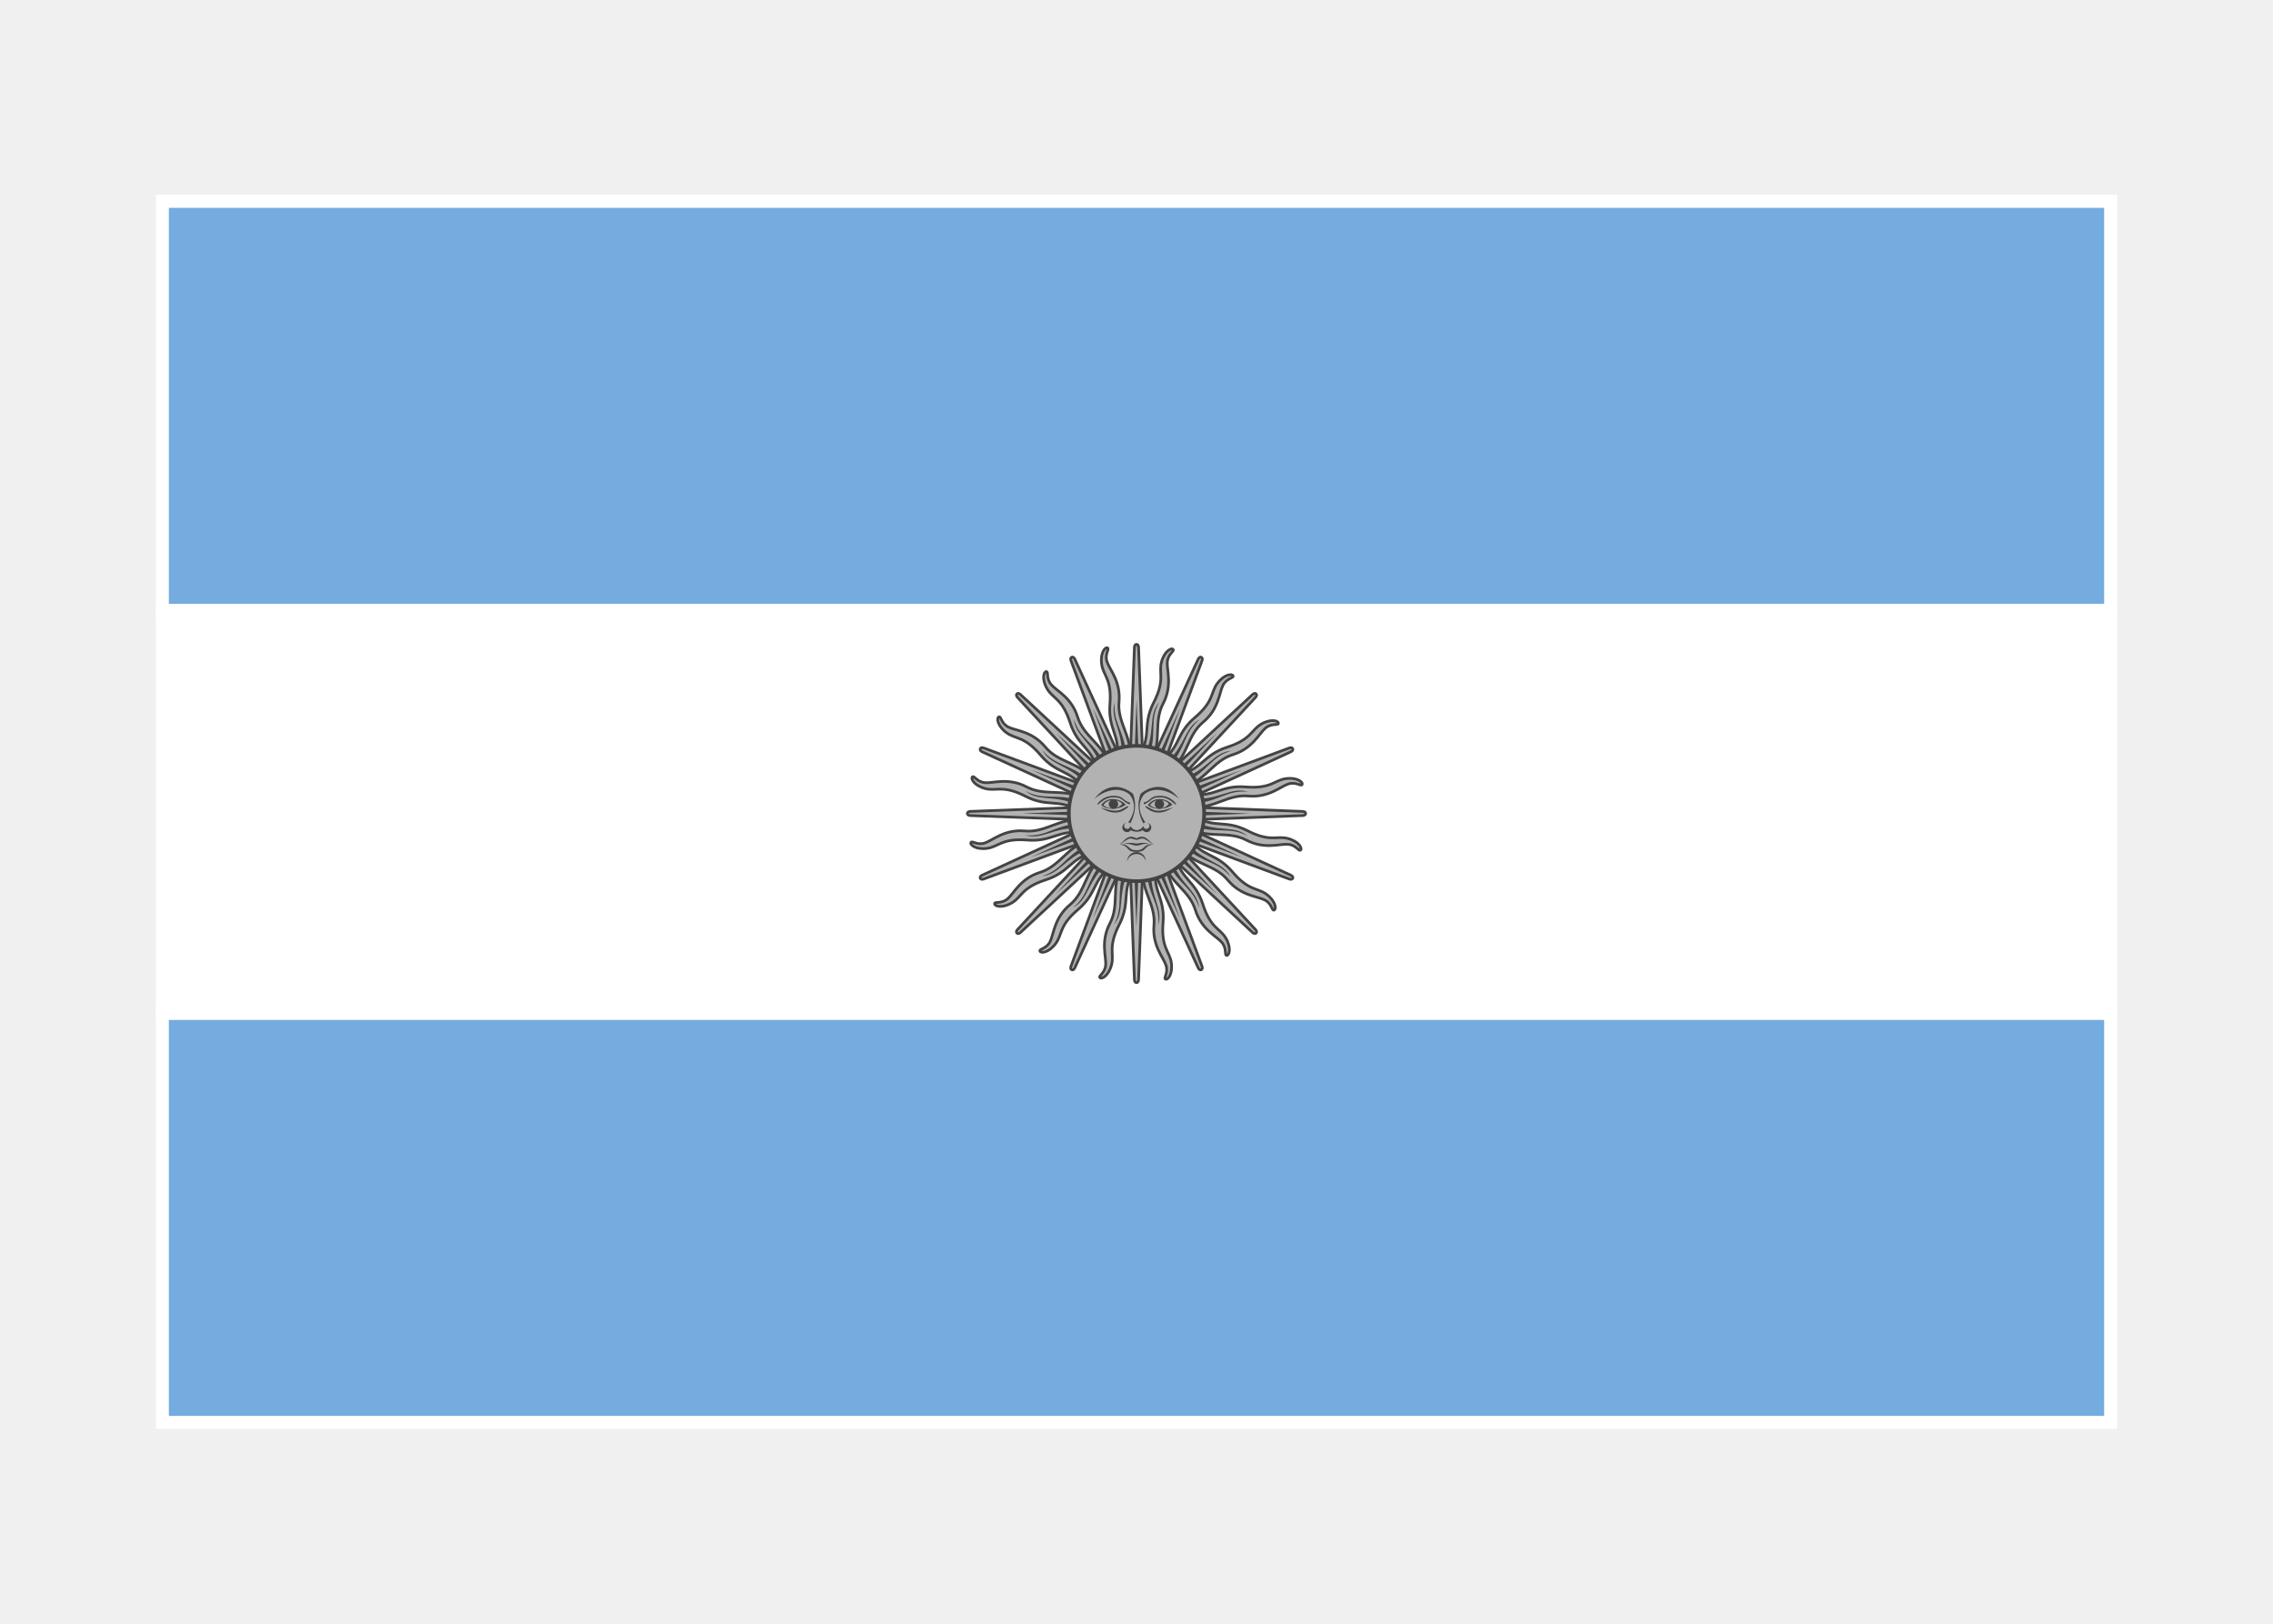
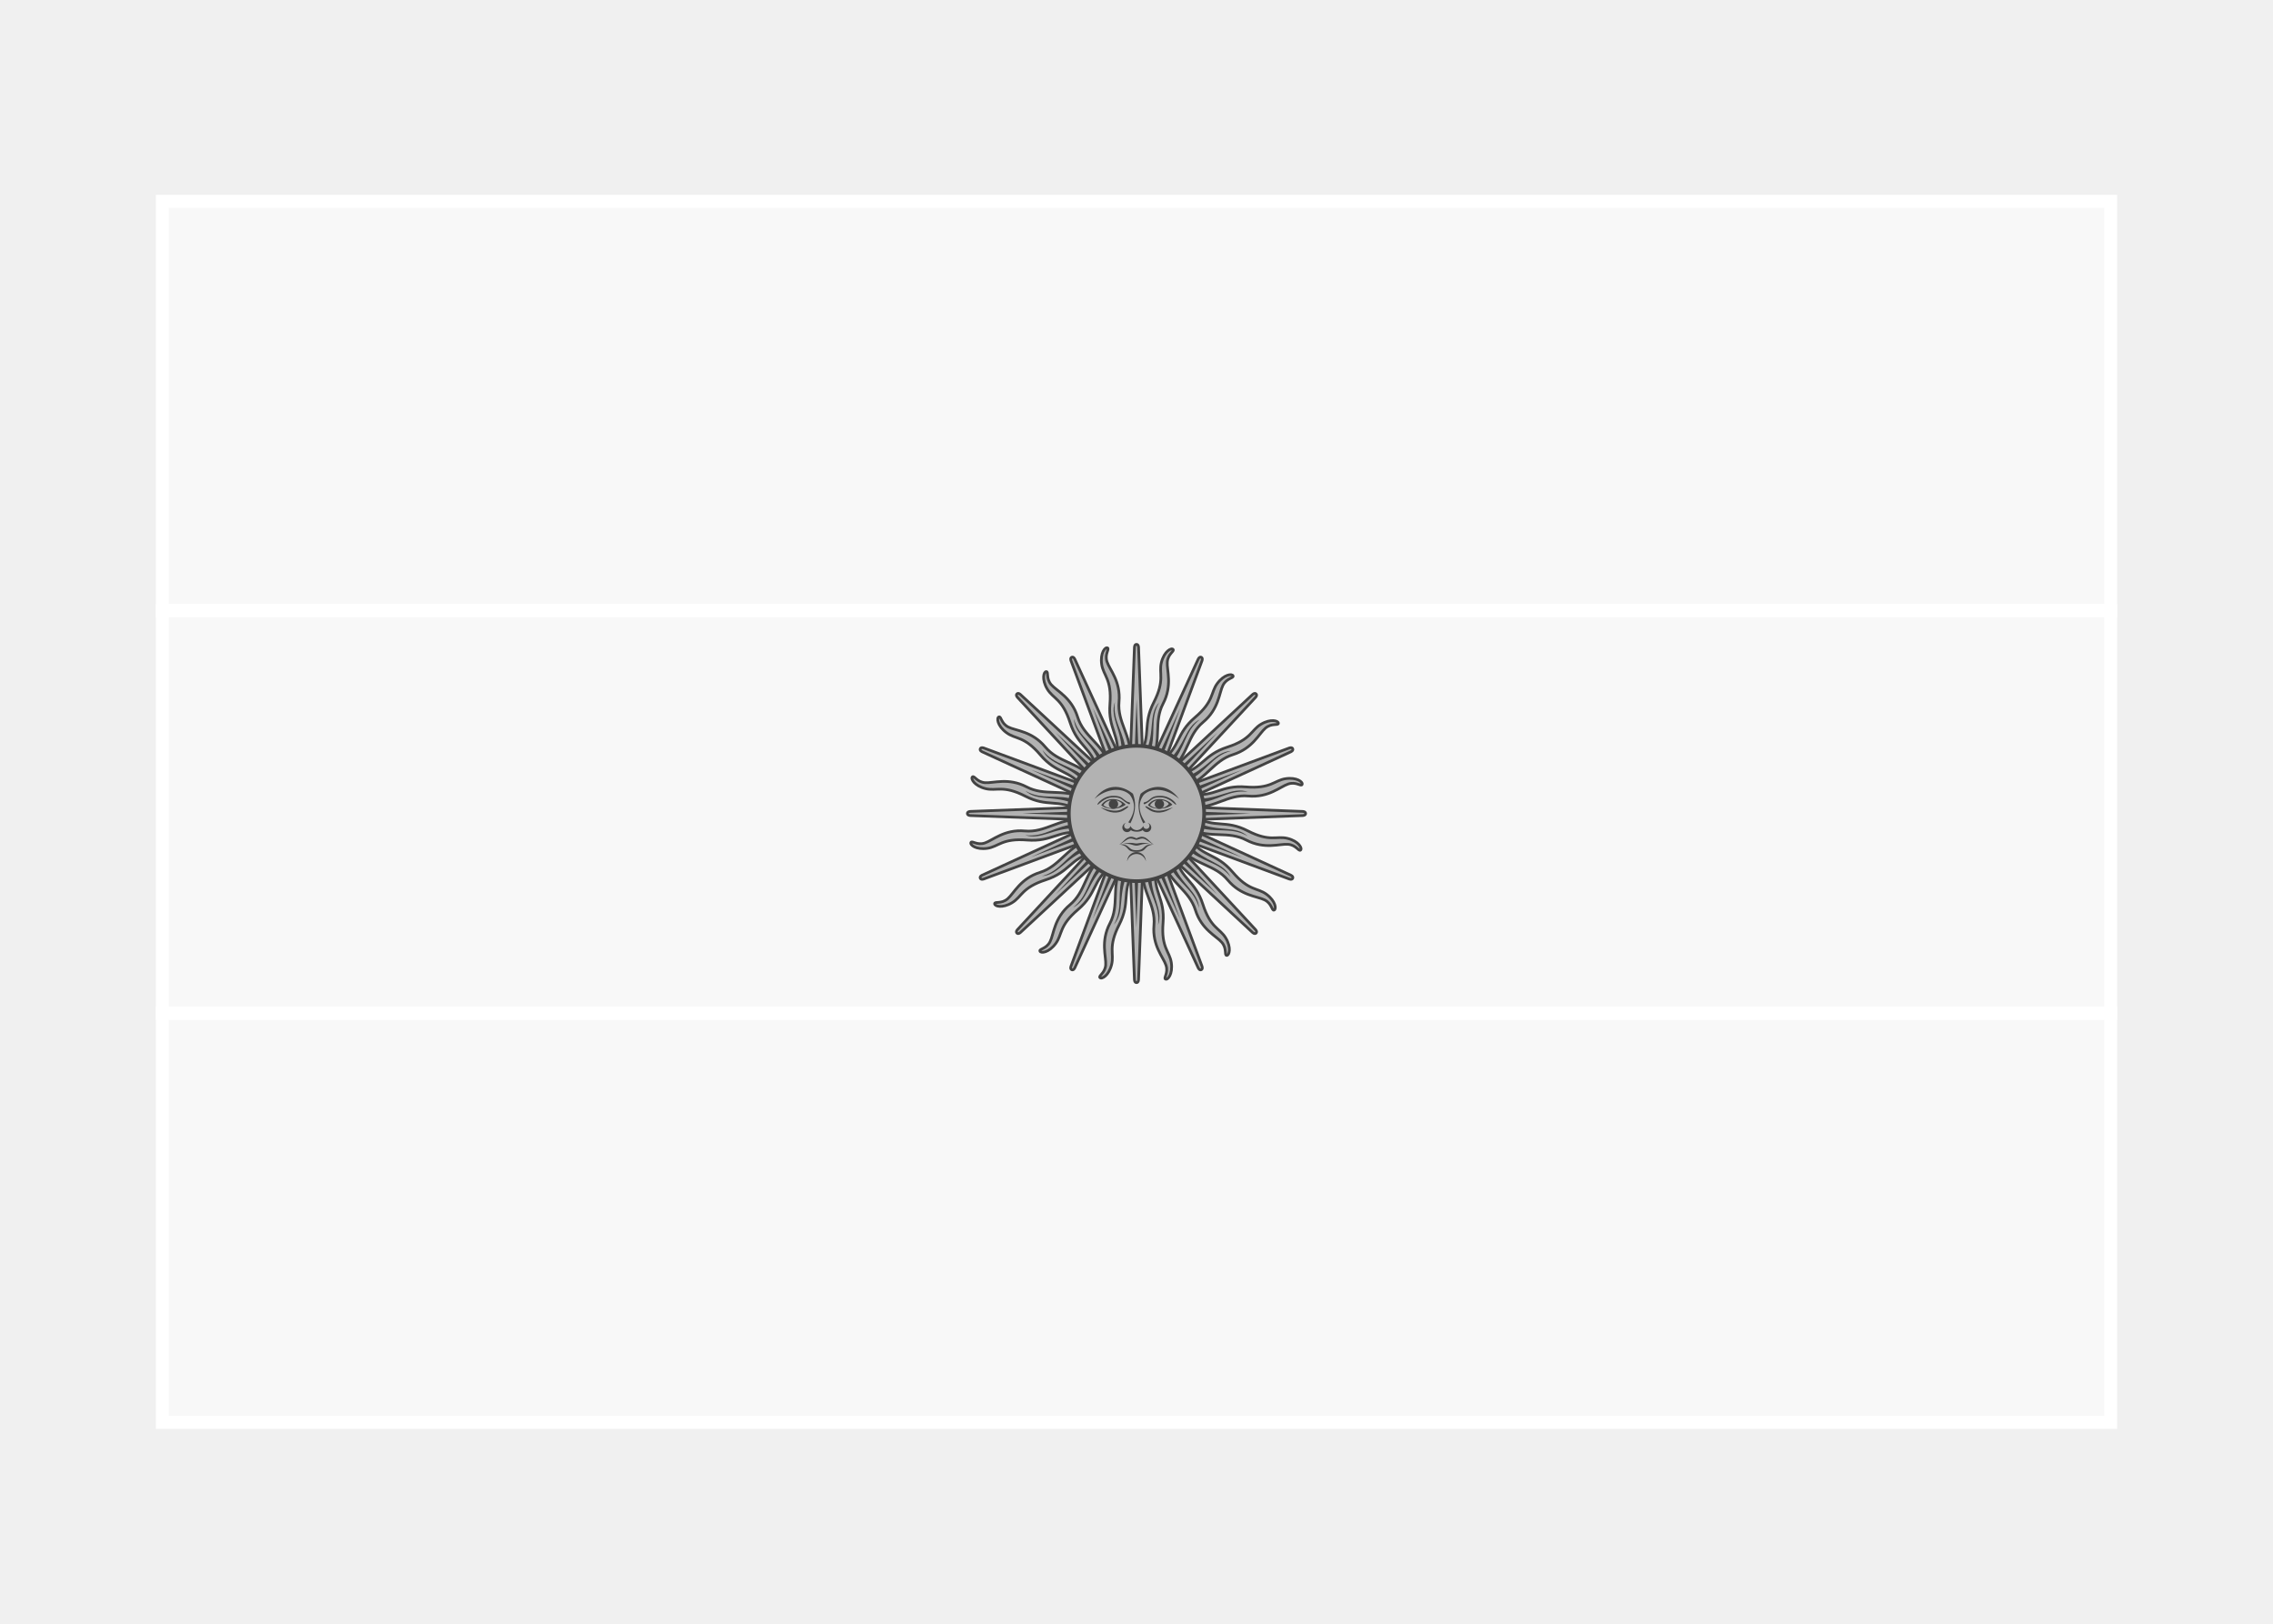
<svg xmlns="http://www.w3.org/2000/svg" width="350" height="250" viewBox="0 0 350 250" fill="none">
  <g id="flag / south america / argentina / b">
    <g id="argentina b">
      <g id="sky">
-         <path fill-rule="evenodd" clip-rule="evenodd" d="M325 94H25V31H325V94ZM325 219H25V156H325V219Z" fill="#74ACDF " fill-opacity="1" />
+         <path fill-rule="evenodd" clip-rule="evenodd" d="M325 94H25V31H325V94ZM325 219H25V156H325V219Z" fill="white" fill-opacity="0.5" />
        <path d="M25 94H24V95H25V94ZM325 94V95H326V94H325ZM25 31V30H24V31H25ZM325 31H326V30H325V31ZM25 219H24V220H25V219ZM325 219V220H326V219H325ZM25 156V155H24V156H25ZM325 156H326V155H325V156ZM25 95H325V93H25V95ZM24 31V94H26V31H24ZM325 30H25V32H325V30ZM326 94V31H324V94H326ZM25 220H325V218H25V220ZM24 156V219H26V156H24ZM325 155H25V157H325V155ZM326 219V156H324V219H326Z" fill="white" />
      </g>
-       <path id="white" fill-rule="evenodd" clip-rule="evenodd" d="M25 156.001H325V94.001H25V156.001Z" fill="#FFFFFF" fill-opacity="1" stroke="white" stroke-width="2" />
+       <path id="white" fill-rule="evenodd" clip-rule="evenodd" d="M25 156.001H325V94.001H25V156.001Z" fill="white" fill-opacity="0.5" stroke="white" stroke-width="2" />
      <g id="sun">
        <path id="Fill 3" fill-rule="evenodd" clip-rule="evenodd" d="M167.452 129.382C164.136 130.615 163.171 133.369 160.146 134.314C157.12 135.26 156.135 137.545 155.154 138.387C154.174 139.228 153.175 138.736 153.151 139.136C153.128 139.536 154.327 139.895 155.841 138.989C157.355 138.083 157.327 136.66 161.009 135.473C164.69 134.284 164.797 132.196 168.223 131.275M174.093 124.343L156.698 143.098C156.698 143.098 156.358 143.437 156.585 143.664C156.811 143.891 157.151 143.551 157.151 143.551L175.906 126.157" fill="#B2B2B2" />
        <path id="Path" d="M167.452 129.382C164.136 130.615 163.171 133.369 160.146 134.314C157.12 135.26 156.135 137.545 155.154 138.387C154.174 139.228 153.175 138.736 153.151 139.136C153.128 139.536 154.327 139.895 155.841 138.989C157.355 138.083 157.327 136.66 161.009 135.473C164.69 134.284 164.797 132.196 168.223 131.275" stroke="#434343" stroke-width="0.417" />
        <path id="Path_2" d="M174.093 124.343L156.698 143.098C156.698 143.098 156.358 143.437 156.585 143.664C156.811 143.891 157.151 143.551 157.151 143.551L175.906 126.157" stroke="#434343" stroke-width="0.417" />
        <path id="Fill 5" fill-rule="evenodd" clip-rule="evenodd" d="M169.608 131.956C167.016 134.364 167.178 137.277 164.745 139.308C162.312 141.341 162.276 143.829 161.692 144.981C161.108 146.134 159.997 146.061 160.129 146.44C160.26 146.819 161.505 146.691 162.557 145.275C163.609 143.859 163.039 142.555 165.986 140.049C168.933 137.542 168.232 135.572 171.045 133.41M173.815 124.76L164.921 148.743C164.921 148.743 164.737 149.187 165.033 149.31C165.329 149.433 165.513 148.988 165.513 148.988L176.184 125.741" fill="#B2B2B2" />
        <path id="Path_3" d="M169.608 131.956C167.016 134.364 167.178 137.277 164.745 139.308C162.312 141.341 162.276 143.829 161.692 144.981C161.108 146.134 159.997 146.061 160.129 146.44C160.26 146.819 161.505 146.691 162.557 145.275C163.609 143.859 163.039 142.555 165.986 140.049C168.933 137.542 168.232 135.572 171.045 133.41" stroke="#434343" stroke-width="0.417" />
        <path id="Path_4" d="M173.815 124.76L164.921 148.743C164.921 148.743 164.737 149.187 165.033 149.31C165.329 149.433 165.513 148.988 165.513 148.988L176.184 125.741" stroke="#434343" stroke-width="0.417" />
        <path id="Fill 7" fill-rule="evenodd" clip-rule="evenodd" d="M175.929 133.805C175.799 137.34 177.974 139.285 177.689 142.442C177.406 145.6 179.14 147.385 179.542 148.612C179.944 149.84 179.107 150.574 179.467 150.749C179.829 150.924 180.619 149.954 180.361 148.208C180.104 146.463 178.779 145.945 179.09 142.088C179.401 138.232 177.513 137.334 177.973 133.816M173.815 125.741L184.485 148.989C184.485 148.989 184.669 149.433 184.965 149.31C185.261 149.188 185.077 148.744 185.077 148.744L176.184 124.76" fill="#B2B2B2" />
        <path id="Path_5" d="M175.929 133.805C175.799 137.34 177.974 139.285 177.689 142.442C177.406 145.6 179.14 147.385 179.542 148.612C179.944 149.84 179.107 150.574 179.467 150.749C179.829 150.924 180.619 149.954 180.361 148.208C180.104 146.463 178.779 145.945 179.09 142.088C179.401 138.232 177.513 137.334 177.973 133.816" stroke="#434343" stroke-width="0.417" />
        <path id="Path_6" d="M173.815 125.741L184.485 148.989C184.485 148.989 184.669 149.433 184.965 149.31C185.261 149.188 185.077 148.744 185.077 148.744L176.184 124.76" stroke="#434343" stroke-width="0.417" />
        <path id="Fill 9" fill-rule="evenodd" clip-rule="evenodd" d="M172.584 133.51C171.112 136.726 172.376 139.355 170.906 142.163C169.435 144.971 170.354 147.284 170.256 148.572C170.158 149.86 169.103 150.218 169.37 150.518C169.636 150.817 170.737 150.224 171.167 148.512C171.598 146.801 170.571 145.815 172.335 142.372C174.098 138.928 172.697 137.376 174.468 134.302M173.717 125.25L174.679 150.811C174.679 150.811 174.678 151.292 174.999 151.292C175.32 151.293 175.319 150.812 175.319 150.812L176.281 125.25" fill="#B2B2B2" />
        <path id="Path_7" d="M172.584 133.51C171.112 136.726 172.376 139.355 170.906 142.163C169.435 144.971 170.354 147.284 170.256 148.572C170.158 149.86 169.103 150.218 169.37 150.518C169.636 150.817 170.737 150.224 171.167 148.512C171.598 146.801 170.571 145.815 172.335 142.372C174.098 138.928 172.697 137.376 174.468 134.302" stroke="#434343" stroke-width="0.417" />
        <path id="Path_8" d="M173.717 125.25L174.679 150.811C174.679 150.811 174.678 151.292 174.999 151.292C175.32 151.293 175.319 150.812 175.319 150.812L176.281 125.25" stroke="#434343" stroke-width="0.417" />
        <path id="Fill 11" fill-rule="evenodd" clip-rule="evenodd" d="M166.74 122.835C163.524 121.362 160.895 122.627 158.087 121.156C155.279 119.685 152.966 120.604 151.678 120.506C150.39 120.408 150.032 119.353 149.732 119.619C149.432 119.886 150.026 120.988 151.738 121.418C153.449 121.848 154.435 120.822 157.878 122.585C161.322 124.348 162.874 122.948 165.948 124.718M174.999 123.967L149.439 124.929C149.439 124.929 148.958 124.929 148.958 125.249C148.957 125.57 149.438 125.57 149.438 125.57L174.999 126.532" fill="#B2B2B2" />
        <path id="Path_9" d="M166.74 122.835C163.524 121.362 160.895 122.627 158.087 121.156C155.279 119.685 152.966 120.604 151.678 120.506C150.39 120.408 150.032 119.353 149.732 119.619C149.432 119.886 150.026 120.988 151.738 121.418C153.449 121.848 154.435 120.822 157.878 122.585C161.322 124.348 162.874 122.948 165.948 124.718" stroke="#434343" stroke-width="0.417" />
        <path id="Path_10" d="M174.999 123.967L149.439 124.929C149.439 124.929 148.958 124.929 148.958 125.249C148.957 125.57 149.438 125.57 149.438 125.57L174.999 126.532" stroke="#434343" stroke-width="0.417" />
        <path id="Fill 13" fill-rule="evenodd" clip-rule="evenodd" d="M168.294 119.858C165.885 117.266 162.973 117.429 160.942 114.995C158.909 112.562 156.421 112.526 155.269 111.942C154.116 111.358 154.189 110.247 153.81 110.379C153.431 110.51 153.558 111.755 154.975 112.807C156.391 113.859 157.695 113.289 160.201 116.236C162.708 119.183 164.678 118.482 166.84 121.295M175.49 124.065L151.507 115.172C151.507 115.172 151.063 114.987 150.94 115.284C150.817 115.579 151.262 115.764 151.262 115.764L174.509 126.434" fill="#B2B2B2" />
        <path id="Path_11" d="M168.294 119.858C165.885 117.266 162.973 117.429 160.942 114.995C158.909 112.562 156.421 112.526 155.269 111.942C154.116 111.358 154.189 110.247 153.81 110.379C153.431 110.51 153.558 111.755 154.975 112.807C156.391 113.859 157.695 113.289 160.201 116.236C162.708 119.183 164.678 118.482 166.84 121.295" stroke="#434343" stroke-width="0.417" />
        <path id="Path_12" d="M175.49 124.065L151.507 115.172C151.507 115.172 151.063 114.987 150.94 115.284C150.817 115.579 151.262 115.764 151.262 115.764L174.509 126.434" stroke="#434343" stroke-width="0.417" />
        <path id="Fill 15" fill-rule="evenodd" clip-rule="evenodd" d="M170.868 117.702C169.635 114.386 166.881 113.422 165.936 110.396C164.99 107.37 162.705 106.385 161.863 105.404C161.022 104.424 161.514 103.425 161.114 103.402C160.713 103.378 160.355 104.577 161.261 106.091C162.167 107.606 163.589 107.577 164.777 111.259C165.966 114.941 168.054 115.048 168.975 118.473M175.907 124.343L157.152 106.949C157.152 106.949 156.813 106.608 156.586 106.835C156.359 107.061 156.699 107.402 156.699 107.402L174.093 126.156" fill="#B2B2B2" />
        <path id="Path_13" d="M170.868 117.702C169.635 114.386 166.881 113.422 165.936 110.396C164.99 107.37 162.705 106.385 161.863 105.404C161.022 104.424 161.514 103.425 161.114 103.402C160.713 103.378 160.355 104.577 161.261 106.091C162.167 107.606 163.589 107.577 164.777 111.259C165.966 114.941 168.054 115.048 168.975 118.473" stroke="#434343" stroke-width="0.417" />
        <path id="Path_14" d="M175.907 124.343L157.152 106.949C157.152 106.949 156.813 106.608 156.586 106.835C156.359 107.061 156.699 107.402 156.699 107.402L174.093 126.156" stroke="#434343" stroke-width="0.417" />
        <path id="Fill 17" fill-rule="evenodd" clip-rule="evenodd" d="M174.514 124.81L162.56 137.672L175.421 125.716M167.161 130.246C164.09 131.703 163.437 134.057 160.434 134.891C163.012 134.722 163.999 132.147 167.381 130.869" fill="#434343" />
        <path id="Fill 18" fill-rule="evenodd" clip-rule="evenodd" d="M174.345 125.282L174.986 142.83L175.627 125.282M172.99 134.325C171.848 137.527 173.051 139.653 171.518 142.367C173.221 140.424 172.098 137.906 173.586 134.611" fill="#434343" />
        <path id="Fill 19" fill-rule="evenodd" clip-rule="evenodd" d="M174.383 125.029L168.26 141.486L175.568 125.519M169.67 132.866C167.389 135.387 167.688 137.811 165.232 139.731C167.549 138.588 167.475 135.832 170.111 133.357" fill="#434343" />
        <path id="Fill 20" fill-rule="evenodd" clip-rule="evenodd" d="M166.445 126.179C162.91 126.049 160.965 128.224 157.808 127.94C154.65 127.656 152.865 129.39 151.638 129.792C150.41 130.195 149.675 129.357 149.501 129.718C149.326 130.079 150.296 130.869 152.042 130.611C153.787 130.354 154.305 129.029 158.162 129.34C162.018 129.651 162.916 127.763 166.434 128.223M174.509 124.065L151.261 134.735C151.261 134.735 150.817 134.919 150.94 135.215C151.062 135.512 151.506 135.327 151.506 135.327L175.49 126.434" fill="#B2B2B2" />
        <path id="Path_15" d="M166.445 126.179C162.91 126.049 160.965 128.224 157.808 127.94C154.65 127.656 152.865 129.39 151.638 129.792C150.41 130.195 149.675 129.357 149.501 129.718C149.326 130.079 150.296 130.869 152.042 130.611C153.787 130.354 154.305 129.029 158.162 129.34C162.018 129.651 162.916 127.763 166.434 128.223" stroke="#434343" stroke-width="0.417" />
        <path id="Path_16" d="M174.509 124.065L151.261 134.735C151.261 134.735 150.817 134.919 150.94 135.215C151.062 135.512 151.506 135.327 151.506 135.327L175.49 126.434" stroke="#434343" stroke-width="0.417" />
        <path id="Fill 22" fill-rule="evenodd" clip-rule="evenodd" d="M174.72 124.658L158.753 131.965L175.211 125.842M165.846 126.866C162.451 127.036 160.947 128.962 157.853 128.583C160.3 129.413 162.197 127.412 165.811 127.526" fill="#434343" />
        <path id="Fill 23" fill-rule="evenodd" clip-rule="evenodd" d="M174.968 124.596L157.42 125.237L174.968 125.878M165.924 123.24C162.722 122.098 160.597 123.301 157.883 121.768C159.826 123.471 162.344 122.348 165.639 123.836" fill="#434343" />
        <path id="Fill 24" fill-rule="evenodd" clip-rule="evenodd" d="M175.221 124.633L158.764 118.51L174.731 125.818M167.384 119.92C164.863 117.64 162.439 117.938 160.519 115.483C161.662 117.8 164.418 117.726 166.893 120.362" fill="#434343" />
        <path id="Fill 25" fill-rule="evenodd" clip-rule="evenodd" d="M175.44 124.764L162.578 112.81L174.534 125.671M170.003 117.412C168.547 114.34 166.193 113.688 165.359 110.684C165.528 113.262 168.103 114.249 169.381 117.631" fill="#434343" />
        <path id="Fill 26" fill-rule="evenodd" clip-rule="evenodd" d="M174.071 116.695C174.201 113.16 172.026 111.215 172.31 108.058C172.594 104.901 170.86 103.116 170.458 101.888C170.055 100.66 170.893 99.926 170.532 99.751C170.171 99.576 169.381 100.547 169.638 102.292C169.896 104.038 171.221 104.556 170.909 108.412C170.599 112.268 172.487 113.166 172.027 116.684M176.185 124.759L165.514 101.512C165.514 101.512 165.331 101.068 165.035 101.19C164.738 101.312 164.923 101.757 164.923 101.757L173.816 125.74" fill="#B2B2B2" />
        <path id="Path_17" d="M174.071 116.695C174.201 113.16 172.026 111.215 172.31 108.058C172.594 104.901 170.86 103.116 170.458 101.888C170.055 100.66 170.893 99.926 170.532 99.751C170.171 99.576 169.381 100.547 169.638 102.292C169.896 104.038 171.221 104.556 170.909 108.412C170.599 112.268 172.487 113.166 172.027 116.684" stroke="#434343" stroke-width="0.417" />
        <path id="Path_18" d="M176.185 124.759L165.514 101.512C165.514 101.512 165.331 101.068 165.035 101.19C164.738 101.312 164.923 101.757 164.923 101.757L173.816 125.74" stroke="#434343" stroke-width="0.417" />
        <path id="Fill 28" fill-rule="evenodd" clip-rule="evenodd" d="M177.415 116.991C178.888 113.774 177.623 111.146 179.094 108.338C180.565 105.529 179.646 103.216 179.744 101.928C179.842 100.64 180.897 100.282 180.63 99.982C180.364 99.683 179.262 100.277 178.832 101.988C178.402 103.699 179.428 104.685 177.665 108.129C175.901 111.572 177.302 113.124 175.532 116.198M176.282 125.25L175.321 99.689C175.321 99.689 175.321 99.208 175.001 99.208C174.68 99.208 174.68 99.688 174.68 99.688L173.718 125.25" fill="#B2B2B2" />
        <path id="Path_19" d="M177.415 116.991C178.888 113.774 177.623 111.146 179.094 108.338C180.565 105.529 179.646 103.216 179.744 101.928C179.842 100.64 180.897 100.282 180.63 99.982C180.364 99.683 179.262 100.277 178.832 101.988C178.402 103.699 179.428 104.685 177.665 108.129C175.901 111.572 177.302 113.124 175.532 116.198" stroke="#434343" stroke-width="0.417" />
        <path id="Path_20" d="M176.282 125.25L175.321 99.689C175.321 99.689 175.321 99.208 175.001 99.208C174.68 99.208 174.68 99.688 174.68 99.688L173.718 125.25" stroke="#434343" stroke-width="0.417" />
        <path id="Fill 30" fill-rule="evenodd" clip-rule="evenodd" d="M180.392 118.544C182.984 116.136 182.821 113.223 185.255 111.192C187.688 109.16 187.724 106.671 188.308 105.519C188.891 104.366 190.003 104.439 189.871 104.061C189.739 103.681 188.495 103.809 187.443 105.225C186.39 106.642 186.961 107.945 184.014 110.451C181.067 112.958 181.768 114.929 178.955 117.091M176.185 125.741L185.078 101.758C185.078 101.758 185.263 101.313 184.966 101.19C184.67 101.068 184.486 101.512 184.486 101.512L173.816 124.759" fill="#B2B2B2" />
        <path id="Path_21" d="M180.392 118.544C182.984 116.136 182.821 113.223 185.255 111.192C187.688 109.16 187.724 106.671 188.308 105.519C188.891 104.366 190.003 104.439 189.871 104.061C189.739 103.681 188.495 103.809 187.443 105.225C186.39 106.642 186.961 107.945 184.014 110.451C181.067 112.958 181.768 114.929 178.955 117.091" stroke="#434343" stroke-width="0.417" />
        <path id="Path_22" d="M176.185 125.741L185.078 101.758C185.078 101.758 185.263 101.313 184.966 101.19C184.67 101.068 184.486 101.512 184.486 101.512L173.816 124.759" stroke="#434343" stroke-width="0.417" />
        <path id="Fill 32" fill-rule="evenodd" clip-rule="evenodd" d="M182.548 121.118C185.864 119.885 186.828 117.132 189.854 116.186C192.88 115.24 193.865 112.955 194.845 112.114C195.826 111.272 196.825 111.765 196.848 111.364C196.871 110.964 195.673 110.605 194.159 111.511C192.644 112.417 192.673 113.84 188.991 115.028C185.309 116.216 185.202 118.304 181.776 119.225M175.907 126.157L193.301 107.403C193.301 107.403 193.642 107.063 193.415 106.836C193.189 106.609 192.848 106.949 192.848 106.949L174.094 124.344" fill="#B2B2B2" />
        <path id="Path_23" d="M182.548 121.118C185.864 119.885 186.828 117.132 189.854 116.186C192.88 115.24 193.865 112.955 194.845 112.114C195.826 111.272 196.825 111.765 196.848 111.364C196.871 110.964 195.673 110.605 194.159 111.511C192.644 112.417 192.673 113.84 188.991 115.028C185.309 116.216 185.202 118.304 181.776 119.225" stroke="#434343" stroke-width="0.417" />
        <path id="Path_24" d="M175.907 126.157L193.301 107.403C193.301 107.403 193.642 107.063 193.415 106.836C193.189 106.609 192.848 106.949 192.848 106.949L174.094 124.344" stroke="#434343" stroke-width="0.417" />
        <path id="Fill 34" fill-rule="evenodd" clip-rule="evenodd" d="M179.132 132.798C180.365 136.114 183.118 137.079 184.064 140.104C185.01 143.13 187.295 144.115 188.136 145.096C188.978 146.076 188.485 147.075 188.885 147.099C189.286 147.122 189.645 145.923 188.739 144.409C187.833 142.895 186.41 142.923 185.222 139.241C184.034 135.56 181.946 135.453 181.025 132.027M174.093 126.158L192.847 143.551C192.847 143.551 193.187 143.892 193.414 143.665C193.641 143.439 193.301 143.099 193.301 143.099L175.906 124.344" fill="#B2B2B2" />
        <path id="Path_25" d="M179.132 132.798C180.365 136.114 183.118 137.079 184.064 140.104C185.01 143.13 187.295 144.115 188.136 145.096C188.978 146.076 188.485 147.075 188.885 147.099C189.286 147.122 189.645 145.923 188.739 144.409C187.833 142.895 186.41 142.923 185.222 139.241C184.034 135.56 181.946 135.453 181.025 132.027" stroke="#434343" stroke-width="0.417" />
        <path id="Path_26" d="M174.093 126.158L192.847 143.551C192.847 143.551 193.187 143.892 193.414 143.665C193.641 143.439 193.301 143.099 193.301 143.099L175.906 124.344" stroke="#434343" stroke-width="0.417" />
        <path id="Fill 36" fill-rule="evenodd" clip-rule="evenodd" d="M183.259 127.665C186.476 129.138 189.104 127.873 191.912 129.344C194.721 130.815 197.033 129.896 198.322 129.994C199.61 130.092 199.968 131.147 200.267 130.881C200.567 130.613 199.973 129.513 198.262 129.082C196.551 128.652 195.565 129.678 192.121 127.915C188.678 126.152 187.126 127.553 184.052 125.782M175 126.533L200.561 125.571C200.561 125.571 201.042 125.571 201.042 125.251C201.042 124.93 200.561 124.93 200.561 124.93L175 123.969" fill="#B2B2B2" />
        <path id="Path_27" d="M183.259 127.665C186.476 129.138 189.104 127.873 191.912 129.344C194.721 130.815 197.033 129.896 198.322 129.994C199.61 130.092 199.968 131.147 200.267 130.881C200.567 130.613 199.973 129.513 198.262 129.082C196.551 128.652 195.565 129.678 192.121 127.915C188.678 126.152 187.126 127.553 184.052 125.782" stroke="#434343" stroke-width="0.417" />
        <path id="Path_28" d="M175 126.533L200.561 125.571C200.561 125.571 201.042 125.571 201.042 125.251C201.042 124.93 200.561 124.93 200.561 124.93L175 123.969" stroke="#434343" stroke-width="0.417" />
        <path id="Fill 38" fill-rule="evenodd" clip-rule="evenodd" d="M181.706 130.643C184.114 133.234 187.027 133.071 189.058 135.505C191.09 137.938 193.579 137.974 194.731 138.558C195.884 139.142 195.811 140.253 196.189 140.121C196.568 139.99 196.441 138.745 195.025 137.693C193.608 136.641 192.305 137.211 189.798 134.264C187.292 131.317 185.321 132.018 183.159 129.205M174.509 126.435L198.492 135.328C198.492 135.328 198.936 135.513 199.059 135.217C199.182 134.921 198.738 134.737 198.738 134.737L175.491 124.066" fill="#B2B2B2" />
        <path id="Path_29" d="M181.706 130.643C184.114 133.234 187.027 133.071 189.058 135.505C191.09 137.938 193.579 137.974 194.731 138.558C195.884 139.142 195.811 140.253 196.189 140.121C196.568 139.99 196.441 138.745 195.025 137.693C193.608 136.641 192.305 137.211 189.798 134.264C187.292 131.317 185.321 132.018 183.159 129.205" stroke="#434343" stroke-width="0.417" />
        <path id="Path_30" d="M174.509 126.435L198.492 135.328C198.492 135.328 198.936 135.513 199.059 135.217C199.182 134.921 198.738 134.737 198.738 134.737L175.491 124.066" stroke="#434343" stroke-width="0.417" />
        <path id="Fill 40" fill-rule="evenodd" clip-rule="evenodd" d="M175.654 125.218L175.013 107.67L174.372 125.219M177.01 116.175C178.152 112.973 176.949 110.847 178.482 108.133C176.779 110.076 177.902 112.594 176.414 115.89" fill="#434343" />
        <path id="Fill 41" fill-rule="evenodd" clip-rule="evenodd" d="M175.617 125.471L181.739 109.014L174.432 124.981M180.329 117.635C182.61 115.114 182.312 112.689 184.767 110.769C182.45 111.912 182.524 114.668 179.888 117.143" fill="#434343" />
        <path id="Fill 42" fill-rule="evenodd" clip-rule="evenodd" d="M175.485 125.69L187.44 112.829L174.578 124.784M182.838 120.254C185.91 118.798 186.562 116.444 189.566 115.609C186.987 115.778 186.001 118.353 182.618 119.631" fill="#434343" />
        <path id="Fill 43" fill-rule="evenodd" clip-rule="evenodd" d="M175.592 124.97L168.285 109.004L174.408 125.461M173.384 116.096C173.214 112.701 171.288 111.198 171.666 108.104C170.837 110.55 172.838 112.447 172.724 116.061" fill="#434343" />
        <path id="Fill 44" fill-rule="evenodd" clip-rule="evenodd" d="M183.555 124.321C187.09 124.451 189.035 122.276 192.192 122.56C195.349 122.844 197.134 121.11 198.362 120.708C199.59 120.306 200.324 121.143 200.499 120.783C200.674 120.421 199.703 119.631 197.958 119.889C196.212 120.146 195.694 121.471 191.838 121.16C187.982 120.848 187.084 122.737 183.566 122.277M175.491 126.435L198.738 115.765C198.738 115.765 199.182 115.581 199.06 115.285C198.937 114.988 198.493 115.173 198.493 115.173L174.51 124.066" fill="#B2B2B2" />
        <path id="Path_31" d="M183.555 124.321C187.09 124.451 189.035 122.276 192.192 122.56C195.349 122.844 197.134 121.11 198.362 120.708C199.59 120.306 200.324 121.143 200.499 120.783C200.674 120.421 199.703 119.631 197.958 119.889C196.212 120.146 195.694 121.471 191.838 121.16C187.982 120.848 187.084 122.737 183.566 122.277" stroke="#434343" stroke-width="0.417" />
        <path id="Path_32" d="M175.491 126.435L198.738 115.765C198.738 115.765 199.182 115.581 199.06 115.285C198.937 114.988 198.493 115.173 198.493 115.173L174.51 124.066" stroke="#434343" stroke-width="0.417" />
        <path id="Fill 46" fill-rule="evenodd" clip-rule="evenodd" d="M175.28 125.842L191.246 118.535L174.789 124.658M184.153 123.634C187.549 123.464 189.052 121.539 192.146 121.917C189.699 121.087 187.803 123.088 184.189 122.974" fill="#434343" />
        <path id="Fill 47" fill-rule="evenodd" clip-rule="evenodd" d="M175.032 125.905L192.579 125.263L175.031 124.623M184.075 127.26C187.277 128.402 189.403 127.199 192.117 128.732C190.174 127.029 187.656 128.152 184.36 126.664" fill="#434343" />
        <path id="Fill 48" fill-rule="evenodd" clip-rule="evenodd" d="M174.779 125.867L191.236 131.99L175.269 124.682M182.615 130.58C185.136 132.861 187.561 132.563 189.481 135.018C188.338 132.701 185.582 132.774 183.106 130.138" fill="#434343" />
        <path id="Fill 49" fill-rule="evenodd" clip-rule="evenodd" d="M174.559 125.736L187.421 137.69L175.466 124.828M179.996 133.089C181.452 136.16 183.806 136.813 184.641 139.816C184.471 137.238 181.897 136.251 180.619 132.869" fill="#434343" />
        <path id="Fill 50" fill-rule="evenodd" clip-rule="evenodd" d="M174.407 125.53L181.715 141.497L175.591 125.039M176.616 134.404C176.786 137.799 178.711 139.303 178.333 142.397C179.163 139.95 177.162 138.053 177.276 134.439" fill="#434343" />
        <path id="Fill 51" fill-rule="evenodd" clip-rule="evenodd" d="M175 114.834C180.753 114.834 185.416 119.497 185.416 125.25C185.416 131.003 180.753 135.667 175 135.667C169.247 135.667 164.583 131.003 164.583 125.25C164.583 119.497 169.247 114.834 175 114.834Z" fill="#B2B2B2" />
        <path id="Stroke 52" fill-rule="evenodd" clip-rule="evenodd" d="M175 114.834C180.753 114.834 185.416 119.497 185.416 125.25C185.416 131.003 180.753 135.667 175 135.667C169.247 135.667 164.583 131.003 164.583 125.25C164.583 119.497 169.247 114.834 175 114.834Z" stroke="#434343" stroke-width="0.562" />
        <path id="Fill 53" fill-rule="evenodd" clip-rule="evenodd" d="M178.539 123.187C179.232 123.174 179.879 123.492 179.969 123.808C179.168 124.689 177.888 124.612 177.086 123.972C177.437 123.411 178.001 123.196 178.539 123.187ZM178.551 123.023C177.84 123.023 177.159 123.331 176.758 123.972C177.559 124.693 179.329 124.771 180.531 123.89C180.011 123.329 179.262 123.023 178.551 123.023Z" fill="#434343" />
        <path id="Fill 54" fill-rule="evenodd" clip-rule="evenodd" d="M178.686 122.528C177.645 122.528 177.404 122.768 176.923 123.169C176.442 123.57 176.202 123.489 176.122 123.57C176.042 123.65 176.122 123.89 176.282 123.809C176.442 123.729 176.763 123.57 177.243 123.169C177.725 122.768 178.204 122.768 178.686 122.768C180.128 122.768 180.929 123.97 181.089 123.889C181.249 123.809 180.288 122.528 178.686 122.528Z" fill="#434343" />
        <path id="Fill 55" fill-rule="evenodd" clip-rule="evenodd" d="M181.57 123.008C179.727 121.405 177.403 121.165 176.121 122.367C175.807 122.787 175.606 123.237 175.524 123.705C175.362 124.618 175.647 125.604 176.362 126.614C176.282 126.613 176.121 126.694 176.041 126.774C175.405 125.557 175.18 124.308 175.389 123.119C175.443 122.809 175.528 122.503 175.639 122.206C177.402 120.764 179.806 120.603 181.569 123.008H181.57Z" fill="#434343" />
        <path id="Fill 56" fill-rule="evenodd" clip-rule="evenodd" d="M178.526 123.085C178.924 123.085 179.247 123.408 179.247 123.806C179.247 124.204 178.924 124.527 178.526 124.527C178.127 124.527 177.804 124.204 177.804 123.806C177.804 123.408 178.127 123.085 178.526 123.085Z" fill="#434343" />
        <path id="Fill 57" fill-rule="evenodd" clip-rule="evenodd" d="M180.61 124.29C179.248 125.332 177.885 125.252 177.084 124.771C176.283 124.29 176.283 124.13 176.443 124.13C176.603 124.13 176.763 124.29 177.404 124.611C178.045 124.931 179.007 124.931 180.609 124.29H180.61Z" fill="#434343" />
        <path id="Fill 58" fill-rule="evenodd" clip-rule="evenodd" d="M173.406 126.69C173.063 126.753 172.82 127.056 172.82 127.405C172.82 127.803 173.149 128.12 173.547 128.12C173.782 128.12 173.998 128.008 174.133 127.815C174.41 128.024 174.794 128.046 175 128.049C175.031 128.05 175.072 128.049 175.094 128.049C175.299 128.046 175.683 128.024 175.961 127.815C176.096 128.008 176.312 128.12 176.547 128.12C176.944 128.12 177.273 127.803 177.273 127.405C177.273 127.056 177.03 126.753 176.688 126.69C176.88 126.758 177.004 126.944 177.004 127.147C177.004 127.412 176.79 127.627 176.523 127.627C176.268 127.627 176.058 127.425 176.043 127.17C175.965 127.327 175.655 127.791 175.047 127.815C174.439 127.791 174.129 127.327 174.051 127.17C174.036 127.425 173.825 127.627 173.57 127.627C173.304 127.627 173.09 127.412 173.09 127.147C173.09 126.944 173.214 126.758 173.406 126.69Z" fill="#434343" />
        <path id="Fill 59" fill-rule="evenodd" clip-rule="evenodd" d="M174.19 128.824C173.388 128.824 173.071 129.55 172.35 130.031C172.751 129.871 173.066 129.555 173.627 129.234C174.188 128.914 174.667 129.304 174.987 129.304H174.999C175.318 129.304 175.797 128.914 176.358 129.234C176.919 129.555 177.246 129.871 177.647 130.031C176.926 129.55 176.597 128.824 175.795 128.824C175.635 128.824 175.318 128.91 174.999 129.07H174.987C174.667 128.91 174.35 128.824 174.19 128.824Z" fill="#434343" />
        <path id="Fill 60" fill-rule="evenodd" clip-rule="evenodd" d="M173.92 129.773C173.603 129.787 173.185 129.85 172.584 130.03C174.027 129.71 174.345 130.195 174.986 130.195H174.998C175.639 130.195 175.957 129.71 177.4 130.03C175.797 129.55 175.479 129.866 174.998 129.866H174.986C174.686 129.866 174.447 129.749 173.92 129.773Z" fill="#434343" />
        <path id="Fill 61" fill-rule="evenodd" clip-rule="evenodd" d="M172.656 130.02C172.563 130.021 172.461 130.022 172.352 130.032C174.034 130.192 173.225 131.157 174.988 131.157H175C176.763 131.157 175.965 130.192 177.648 130.032C175.885 129.872 176.443 130.911 175 130.911H174.988C173.635 130.911 174.052 130.003 172.656 130.02Z" fill="#434343" />
        <path id="Fill 62" fill-rule="evenodd" clip-rule="evenodd" d="M176.444 132.623C176.444 131.826 175.797 131.18 175.001 131.18C174.205 131.18 173.559 131.826 173.559 132.623C173.718 131.955 174.315 131.483 175.001 131.483C175.689 131.483 176.285 131.955 176.444 132.623Z" fill="#434343" />
        <path id="Fill 63" fill-rule="evenodd" clip-rule="evenodd" d="M168.524 123.008C170.367 121.405 172.69 121.165 173.972 122.367C174.286 122.787 174.487 123.237 174.57 123.705C174.731 124.618 174.446 125.604 173.731 126.614C173.812 126.613 173.972 126.694 174.052 126.774C174.689 125.557 174.914 124.308 174.705 123.119C174.65 122.809 174.565 122.503 174.454 122.206C172.691 120.764 170.288 120.603 168.525 123.008H168.524Z" fill="#434343" />
        <path id="Fill 64" fill-rule="evenodd" clip-rule="evenodd" d="M171.407 122.528C172.449 122.528 172.689 122.768 173.17 123.169C173.651 123.57 173.891 123.489 173.971 123.57C174.051 123.65 173.971 123.89 173.811 123.809C173.651 123.729 173.33 123.57 172.85 123.169C172.369 122.768 171.889 122.768 171.408 122.768C169.965 122.768 169.164 123.97 169.004 123.889C168.844 123.809 169.806 122.528 171.408 122.528H171.407Z" fill="#434343" />
        <path id="Fill 65" fill-rule="evenodd" clip-rule="evenodd" d="M171.347 123.187C172.039 123.174 172.686 123.492 172.776 123.808C171.975 124.689 170.694 124.612 169.894 123.972C170.244 123.411 170.808 123.196 171.347 123.187ZM171.358 123.023C170.647 123.023 169.966 123.331 169.565 123.972C170.366 124.693 172.137 124.771 173.338 123.89C172.818 123.329 172.069 123.023 171.358 123.023Z" fill="#434343" />
        <path id="Fill 66" fill-rule="evenodd" clip-rule="evenodd" d="M171.452 123.085C171.851 123.085 172.174 123.408 172.174 123.806C172.174 124.204 171.851 124.527 171.452 124.527C171.054 124.527 170.731 124.204 170.731 123.806C170.731 123.408 171.054 123.085 171.452 123.085Z" fill="#434343" />
        <path id="Fill 67" fill-rule="evenodd" clip-rule="evenodd" d="M169.483 124.29C170.846 125.332 172.208 125.252 173.009 124.771C173.811 124.29 173.811 124.13 173.651 124.13C173.49 124.13 173.33 124.29 172.689 124.611C172.048 124.931 171.087 124.931 169.484 124.29H169.483Z" fill="#434343" />
      </g>
    </g>
  </g>
</svg>
